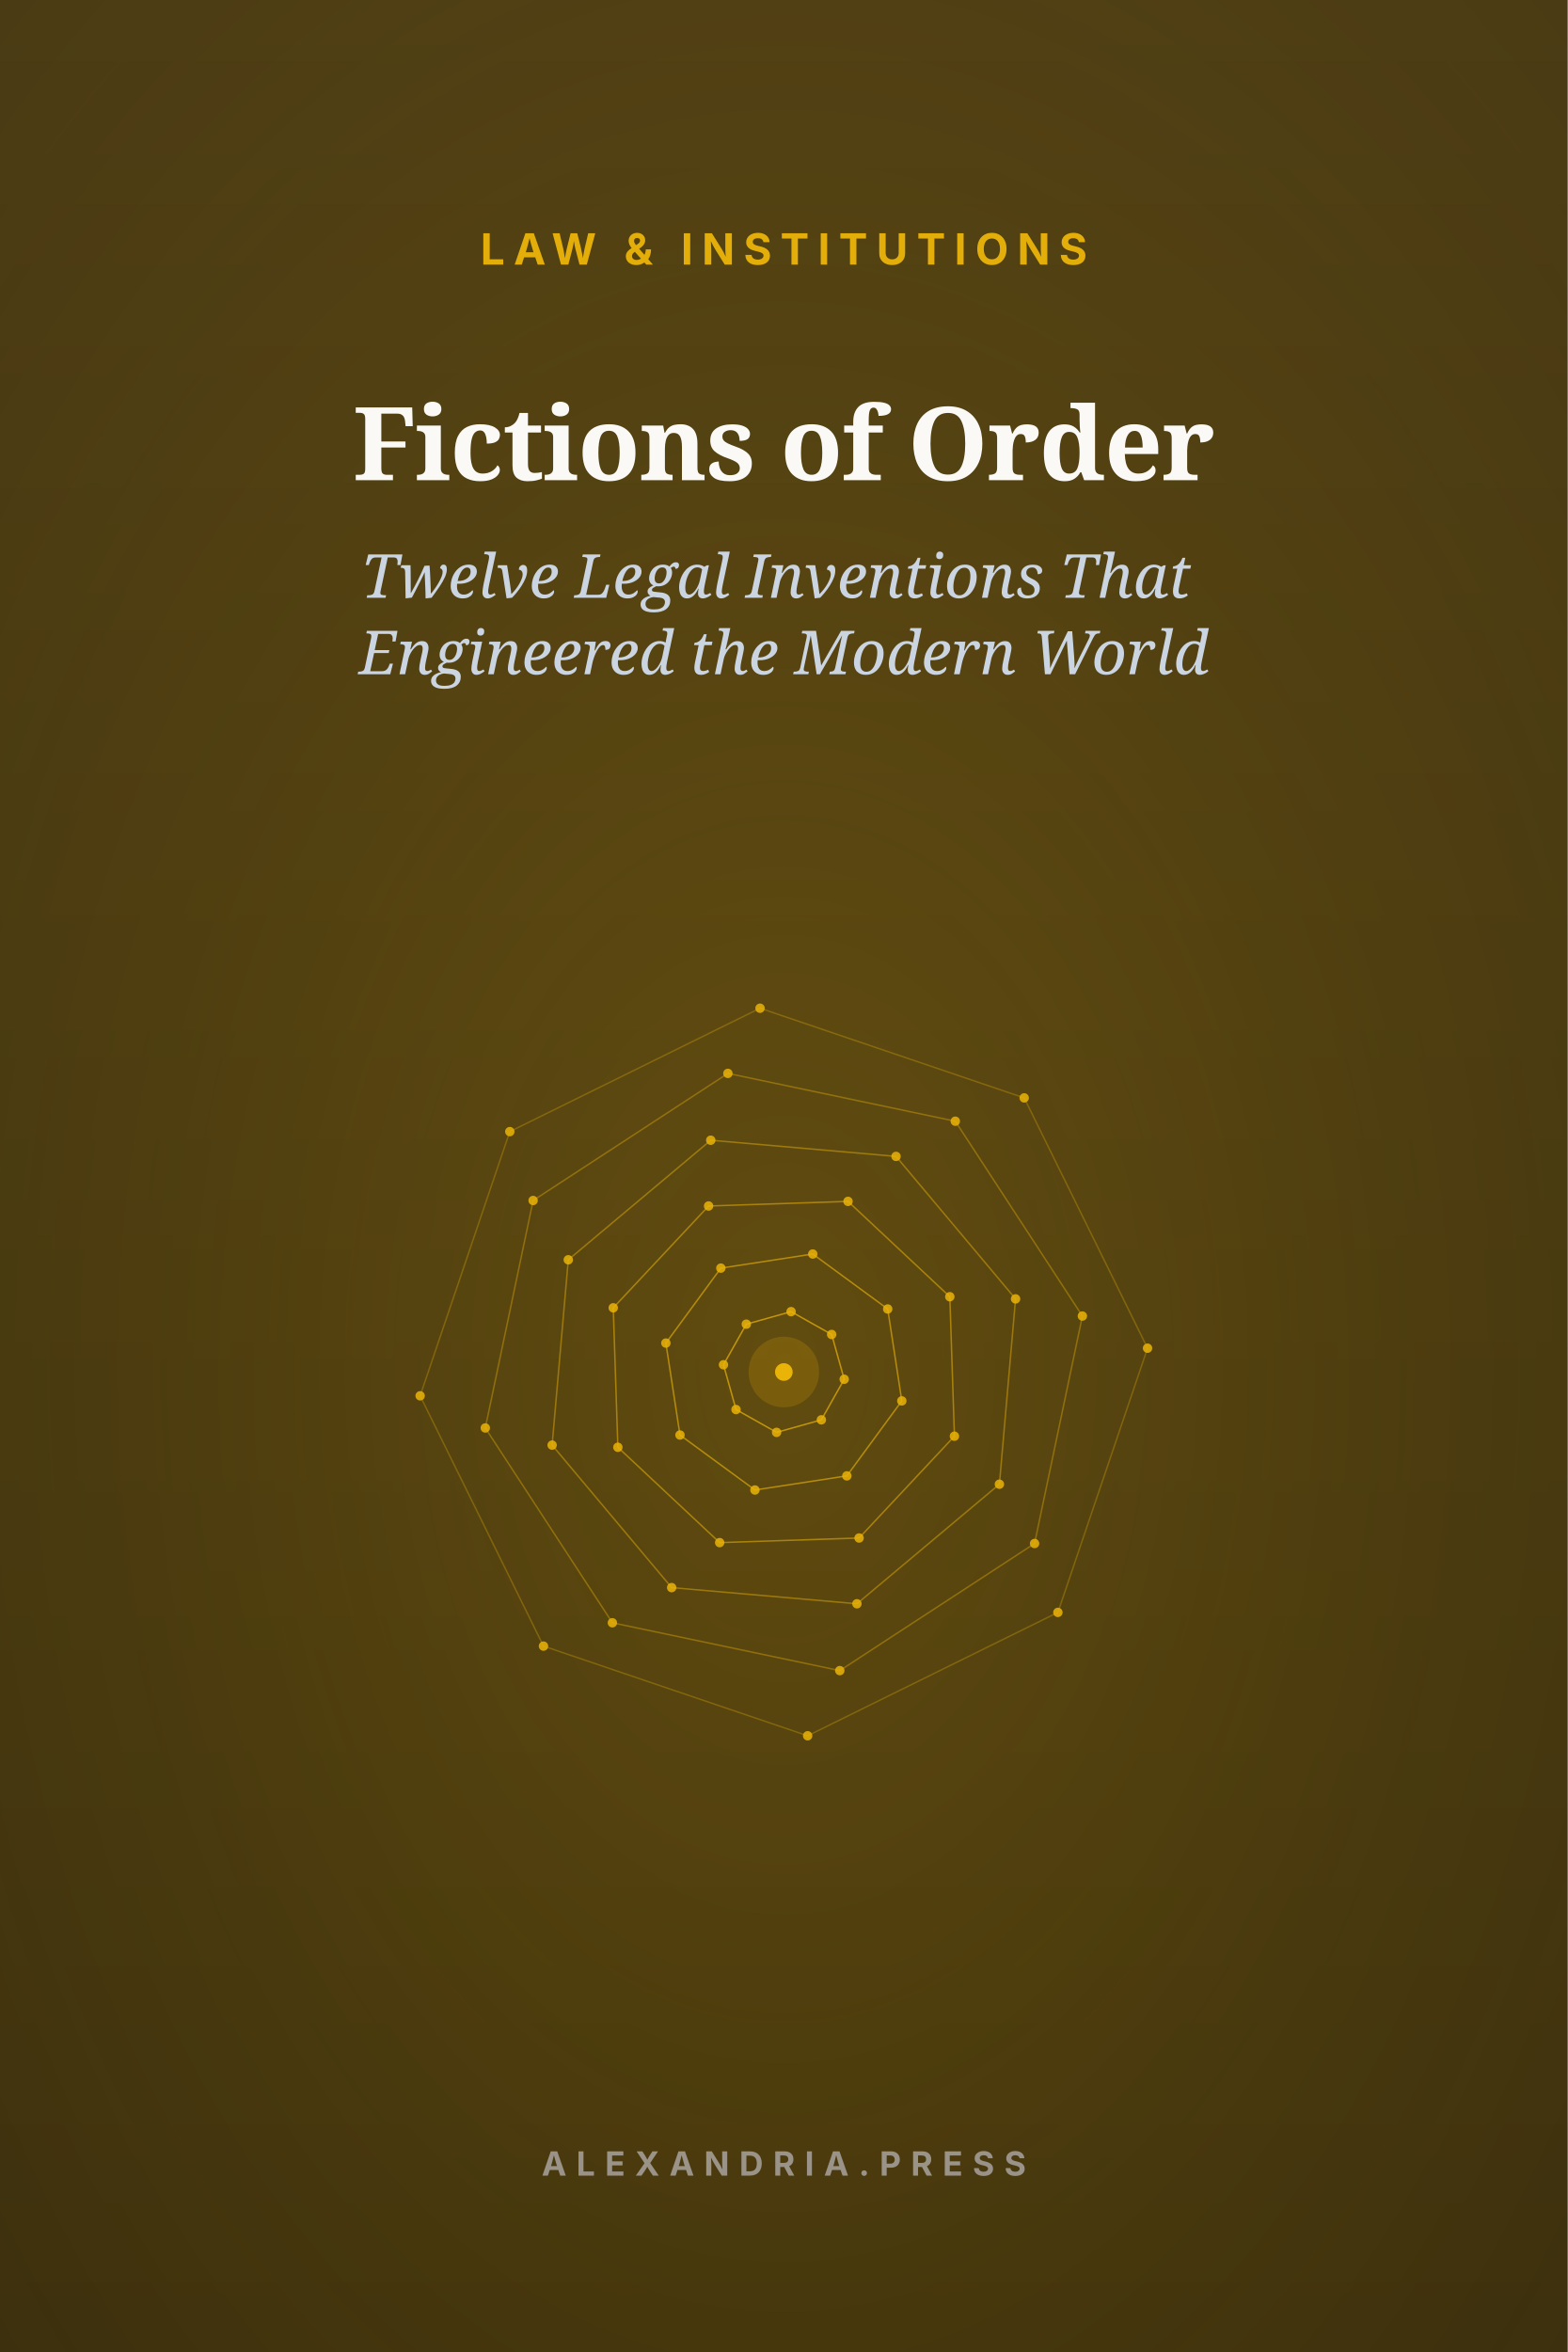
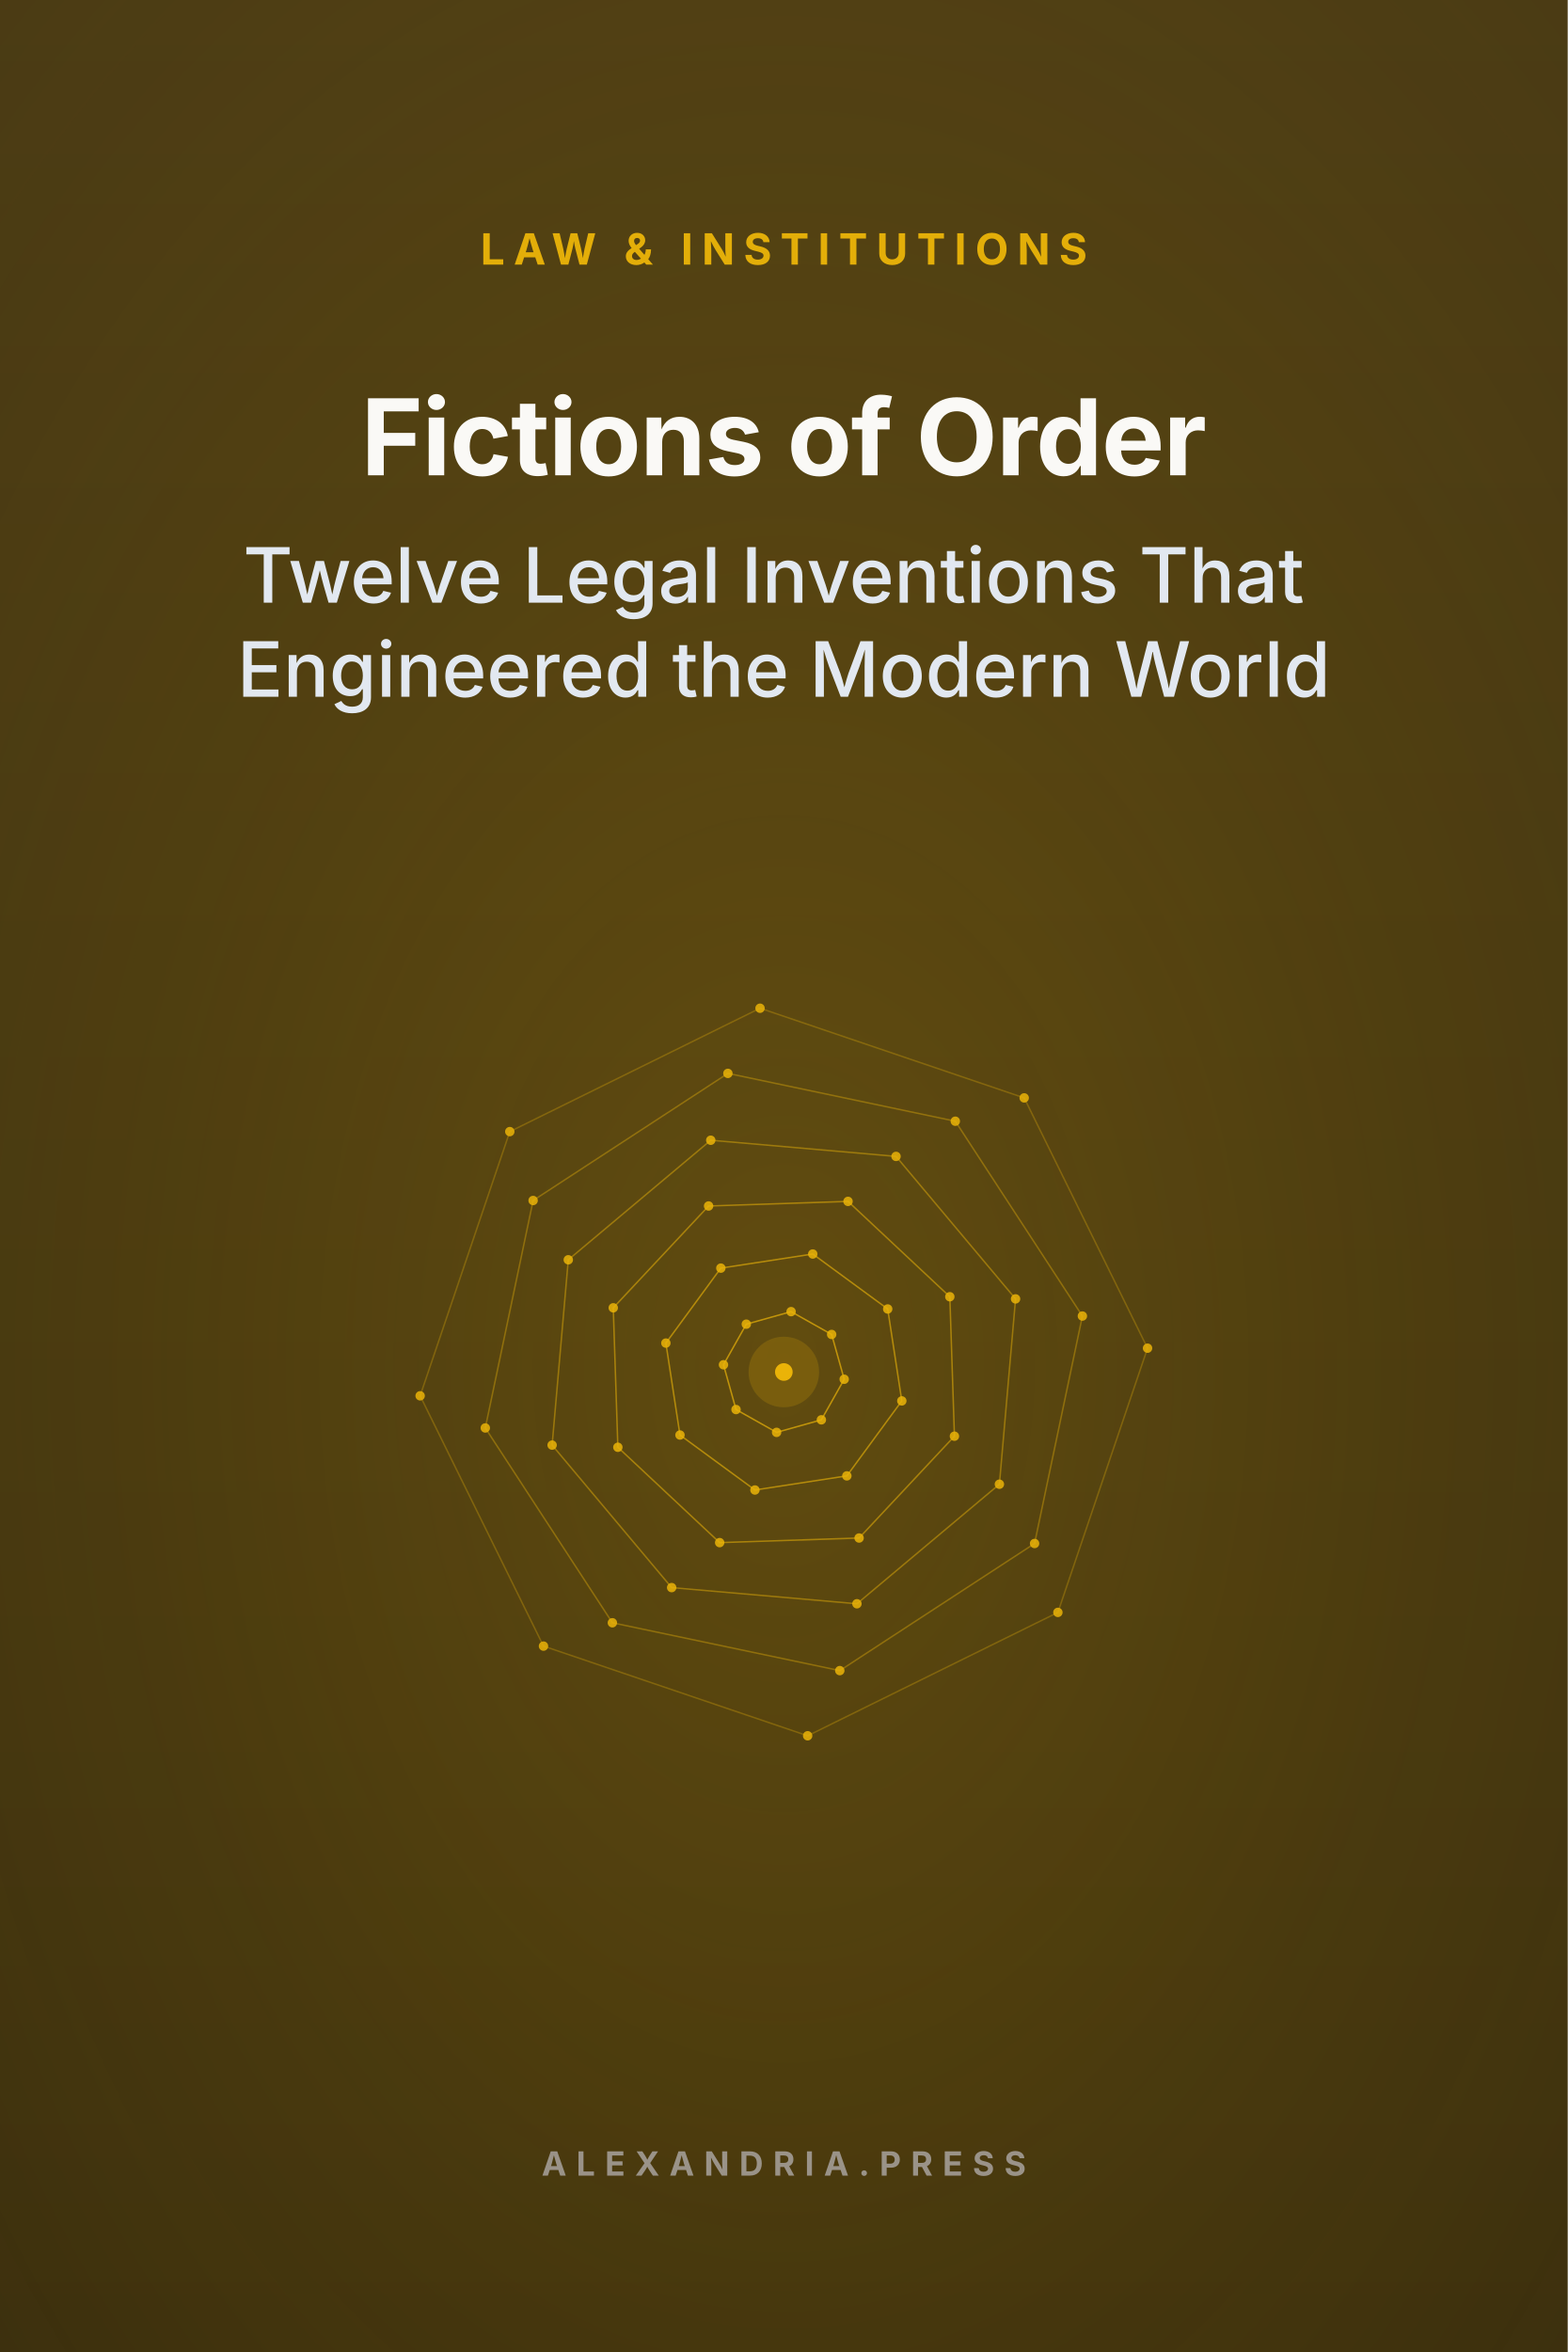
<svg xmlns="http://www.w3.org/2000/svg" viewBox="0 0 1600 2400" width="100%" height="100%">
  <defs>
    <linearGradient id="bg-fictions-of-order" x1="0%" y1="0%" x2="0%" y2="100%">
      <stop offset="0%" stop-color="#3d3115" />
      <stop offset="60%" stop-color="#302711" />
      <stop offset="100%" stop-color="#29210e" />
    </linearGradient>
    <radialGradient id="halo-fictions-of-order" cx="50%" cy="58%" r="75%">
      <stop offset="0%" stop-color="#eab308" stop-opacity="0.26" />
      <stop offset="55%" stop-color="#eab308" stop-opacity="0.15" />
      <stop offset="100%" stop-color="#eab308" stop-opacity="0.08" />
    </radialGradient>
  </defs>
  <rect width="1600" height="2400" fill="url(#bg-fictions-of-order)" />
  <rect width="1600" height="2400" fill="url(#halo-fictions-of-order)" />
  <g text-anchor="middle" font-family="'Inter', -apple-system, sans-serif">
    <text x="800" y="270" font-size="44" font-weight="700" letter-spacing="9" fill="#eab308" opacity="0.95">LAW &amp; INSTITUTIONS</text>
  </g>
  <g text-anchor="middle">
-     <text x="800" y="490" font-family="'Literata', Georgia, serif" font-size="104" font-weight="700" letter-spacing="-0.01em" fill="#faf9f6">
+     <text x="800" y="485" font-family="'Inter', -apple-system, BlinkMacSystemFont, 'Segoe UI', sans-serif" font-size="108" font-weight="700" letter-spacing="-0.01em" fill="#faf9f6">
      Fictions of Order
    </text>
-     <text x="800" y="610" font-family="'Literata', Georgia, serif" font-size="62" font-weight="400" font-style="italic" fill="#cbd5e1">
+     <text x="800" y="615" font-family="'Inter', -apple-system, BlinkMacSystemFont, 'Segoe UI', sans-serif" font-size="78" font-weight="500" fill="#e2e8f0">
      <tspan x="800" dy="0">Twelve Legal Inventions That</tspan>
-       <tspan x="800" dy="78">Engineered the Modern World</tspan>
+       <tspan x="800" dy="96">Engineered the Modern World</tspan>
    </text>
  </g>
  <g class="emblem-lattice">
    <circle cx="861.6" cy="1407.4" r="4.8" fill="#eab308" opacity="0.85" />
    <circle cx="838.3" cy="1448.8" r="4.8" fill="#eab308" opacity="0.85" />
    <circle cx="792.6" cy="1461.6" r="4.8" fill="#eab308" opacity="0.85" />
    <circle cx="751.2" cy="1438.3" r="4.8" fill="#eab308" opacity="0.85" />
    <circle cx="738.4" cy="1392.6" r="4.8" fill="#eab308" opacity="0.85" />
    <circle cx="761.7" cy="1351.2" r="4.8" fill="#eab308" opacity="0.85" />
    <circle cx="807.4" cy="1338.4" r="4.8" fill="#eab308" opacity="0.85" />
    <circle cx="848.8" cy="1361.7" r="4.8" fill="#eab308" opacity="0.85" />
    <polygon points="861.6,1407.4 838.3,1448.8 792.6,1461.6 751.2,1438.3 738.4,1392.6 761.7,1351.2 807.4,1338.4 848.8,1361.7" stroke="#eab308" stroke-width="1.5" fill="none" opacity="0.70" />
    <circle cx="920.4" cy="1429.5" r="4.8" fill="#eab308" opacity="0.85" />
    <circle cx="864.3" cy="1506.0" r="4.8" fill="#eab308" opacity="0.85" />
    <circle cx="770.5" cy="1520.4" r="4.8" fill="#eab308" opacity="0.85" />
    <circle cx="694.0" cy="1464.3" r="4.8" fill="#eab308" opacity="0.85" />
    <circle cx="679.6" cy="1370.5" r="4.8" fill="#eab308" opacity="0.85" />
    <circle cx="735.7" cy="1294.0" r="4.8" fill="#eab308" opacity="0.85" />
    <circle cx="829.5" cy="1279.6" r="4.8" fill="#eab308" opacity="0.85" />
    <circle cx="906.0" cy="1335.7" r="4.8" fill="#eab308" opacity="0.85" />
    <polygon points="920.4,1429.5 864.3,1506.0 770.5,1520.4 694.0,1464.3 679.6,1370.5 735.7,1294.0 829.5,1279.6 906.0,1335.7" stroke="#eab308" stroke-width="1.5" fill="none" opacity="0.62" />
    <circle cx="974.1" cy="1465.5" r="4.8" fill="#eab308" opacity="0.85" />
    <circle cx="876.8" cy="1569.4" r="4.8" fill="#eab308" opacity="0.85" />
    <circle cx="734.5" cy="1574.1" r="4.8" fill="#eab308" opacity="0.85" />
    <circle cx="630.6" cy="1476.8" r="4.8" fill="#eab308" opacity="0.85" />
    <circle cx="625.9" cy="1334.5" r="4.8" fill="#eab308" opacity="0.85" />
    <circle cx="723.2" cy="1230.6" r="4.8" fill="#eab308" opacity="0.85" />
    <circle cx="865.5" cy="1225.9" r="4.8" fill="#eab308" opacity="0.85" />
    <circle cx="969.4" cy="1323.2" r="4.8" fill="#eab308" opacity="0.85" />
    <polygon points="974.1,1465.5 876.8,1569.4 734.5,1574.1 630.6,1476.8 625.9,1334.5 723.2,1230.6 865.5,1225.9 969.4,1323.2" stroke="#eab308" stroke-width="1.5" fill="none" opacity="0.54" />
    <circle cx="1020.0" cy="1514.5" r="4.8" fill="#eab308" opacity="0.85" />
    <circle cx="874.6" cy="1636.5" r="4.8" fill="#eab308" opacity="0.85" />
    <circle cx="685.5" cy="1620.0" r="4.8" fill="#eab308" opacity="0.85" />
    <circle cx="563.5" cy="1474.6" r="4.8" fill="#eab308" opacity="0.85" />
    <circle cx="580.0" cy="1285.5" r="4.8" fill="#eab308" opacity="0.85" />
    <circle cx="725.4" cy="1163.5" r="4.8" fill="#eab308" opacity="0.85" />
    <circle cx="914.5" cy="1180.0" r="4.8" fill="#eab308" opacity="0.85" />
    <circle cx="1036.5" cy="1325.4" r="4.8" fill="#eab308" opacity="0.85" />
    <polygon points="1020.0,1514.5 874.6,1636.5 685.5,1620.0 563.5,1474.6 580.0,1285.5 725.4,1163.5 914.5,1180.0 1036.5,1325.4" stroke="#eab308" stroke-width="1.5" fill="none" opacity="0.46" />
    <circle cx="1055.9" cy="1575.0" r="4.8" fill="#eab308" opacity="0.85" />
    <circle cx="857.1" cy="1704.7" r="4.8" fill="#eab308" opacity="0.85" />
    <circle cx="625.0" cy="1655.9" r="4.8" fill="#eab308" opacity="0.85" />
    <circle cx="495.3" cy="1457.1" r="4.8" fill="#eab308" opacity="0.85" />
    <circle cx="544.1" cy="1225.0" r="4.8" fill="#eab308" opacity="0.85" />
    <circle cx="742.9" cy="1095.3" r="4.8" fill="#eab308" opacity="0.85" />
    <circle cx="975.0" cy="1144.1" r="4.8" fill="#eab308" opacity="0.85" />
    <circle cx="1104.7" cy="1342.9" r="4.8" fill="#eab308" opacity="0.85" />
    <polygon points="1055.9,1575.0 857.1,1704.7 625.0,1655.9 495.3,1457.1 544.1,1225.0 742.9,1095.3 975.0,1144.1 1104.7,1342.9" stroke="#eab308" stroke-width="1.5" fill="none" opacity="0.38" />
    <circle cx="1079.7" cy="1645.3" r="4.8" fill="#eab308" opacity="0.85" />
    <circle cx="824.3" cy="1771.2" r="4.8" fill="#eab308" opacity="0.85" />
    <circle cx="554.7" cy="1679.7" r="4.8" fill="#eab308" opacity="0.85" />
    <circle cx="428.8" cy="1424.3" r="4.8" fill="#eab308" opacity="0.85" />
    <circle cx="520.3" cy="1154.7" r="4.8" fill="#eab308" opacity="0.85" />
    <circle cx="775.7" cy="1028.8" r="4.8" fill="#eab308" opacity="0.85" />
    <circle cx="1045.3" cy="1120.3" r="4.8" fill="#eab308" opacity="0.85" />
    <circle cx="1171.2" cy="1375.7" r="4.8" fill="#eab308" opacity="0.85" />
    <polygon points="1079.7,1645.3 824.3,1771.2 554.7,1679.7 428.8,1424.3 520.3,1154.7 775.7,1028.8 1045.3,1120.3 1171.2,1375.7" stroke="#eab308" stroke-width="1.5" fill="none" opacity="0.30" />
    <circle cx="800" cy="1400" r="36" fill="#eab308" opacity="0.18" />
    <circle cx="800" cy="1400" r="9" fill="#eab308" />
  </g>
  <g text-anchor="middle" font-family="'Inter', -apple-system, sans-serif">
    <text x="800" y="2220" font-size="34" font-weight="700" letter-spacing="10" fill="#a8a29e" opacity="0.85">ALEXANDRIA.PRESS</text>
  </g>
</svg>
